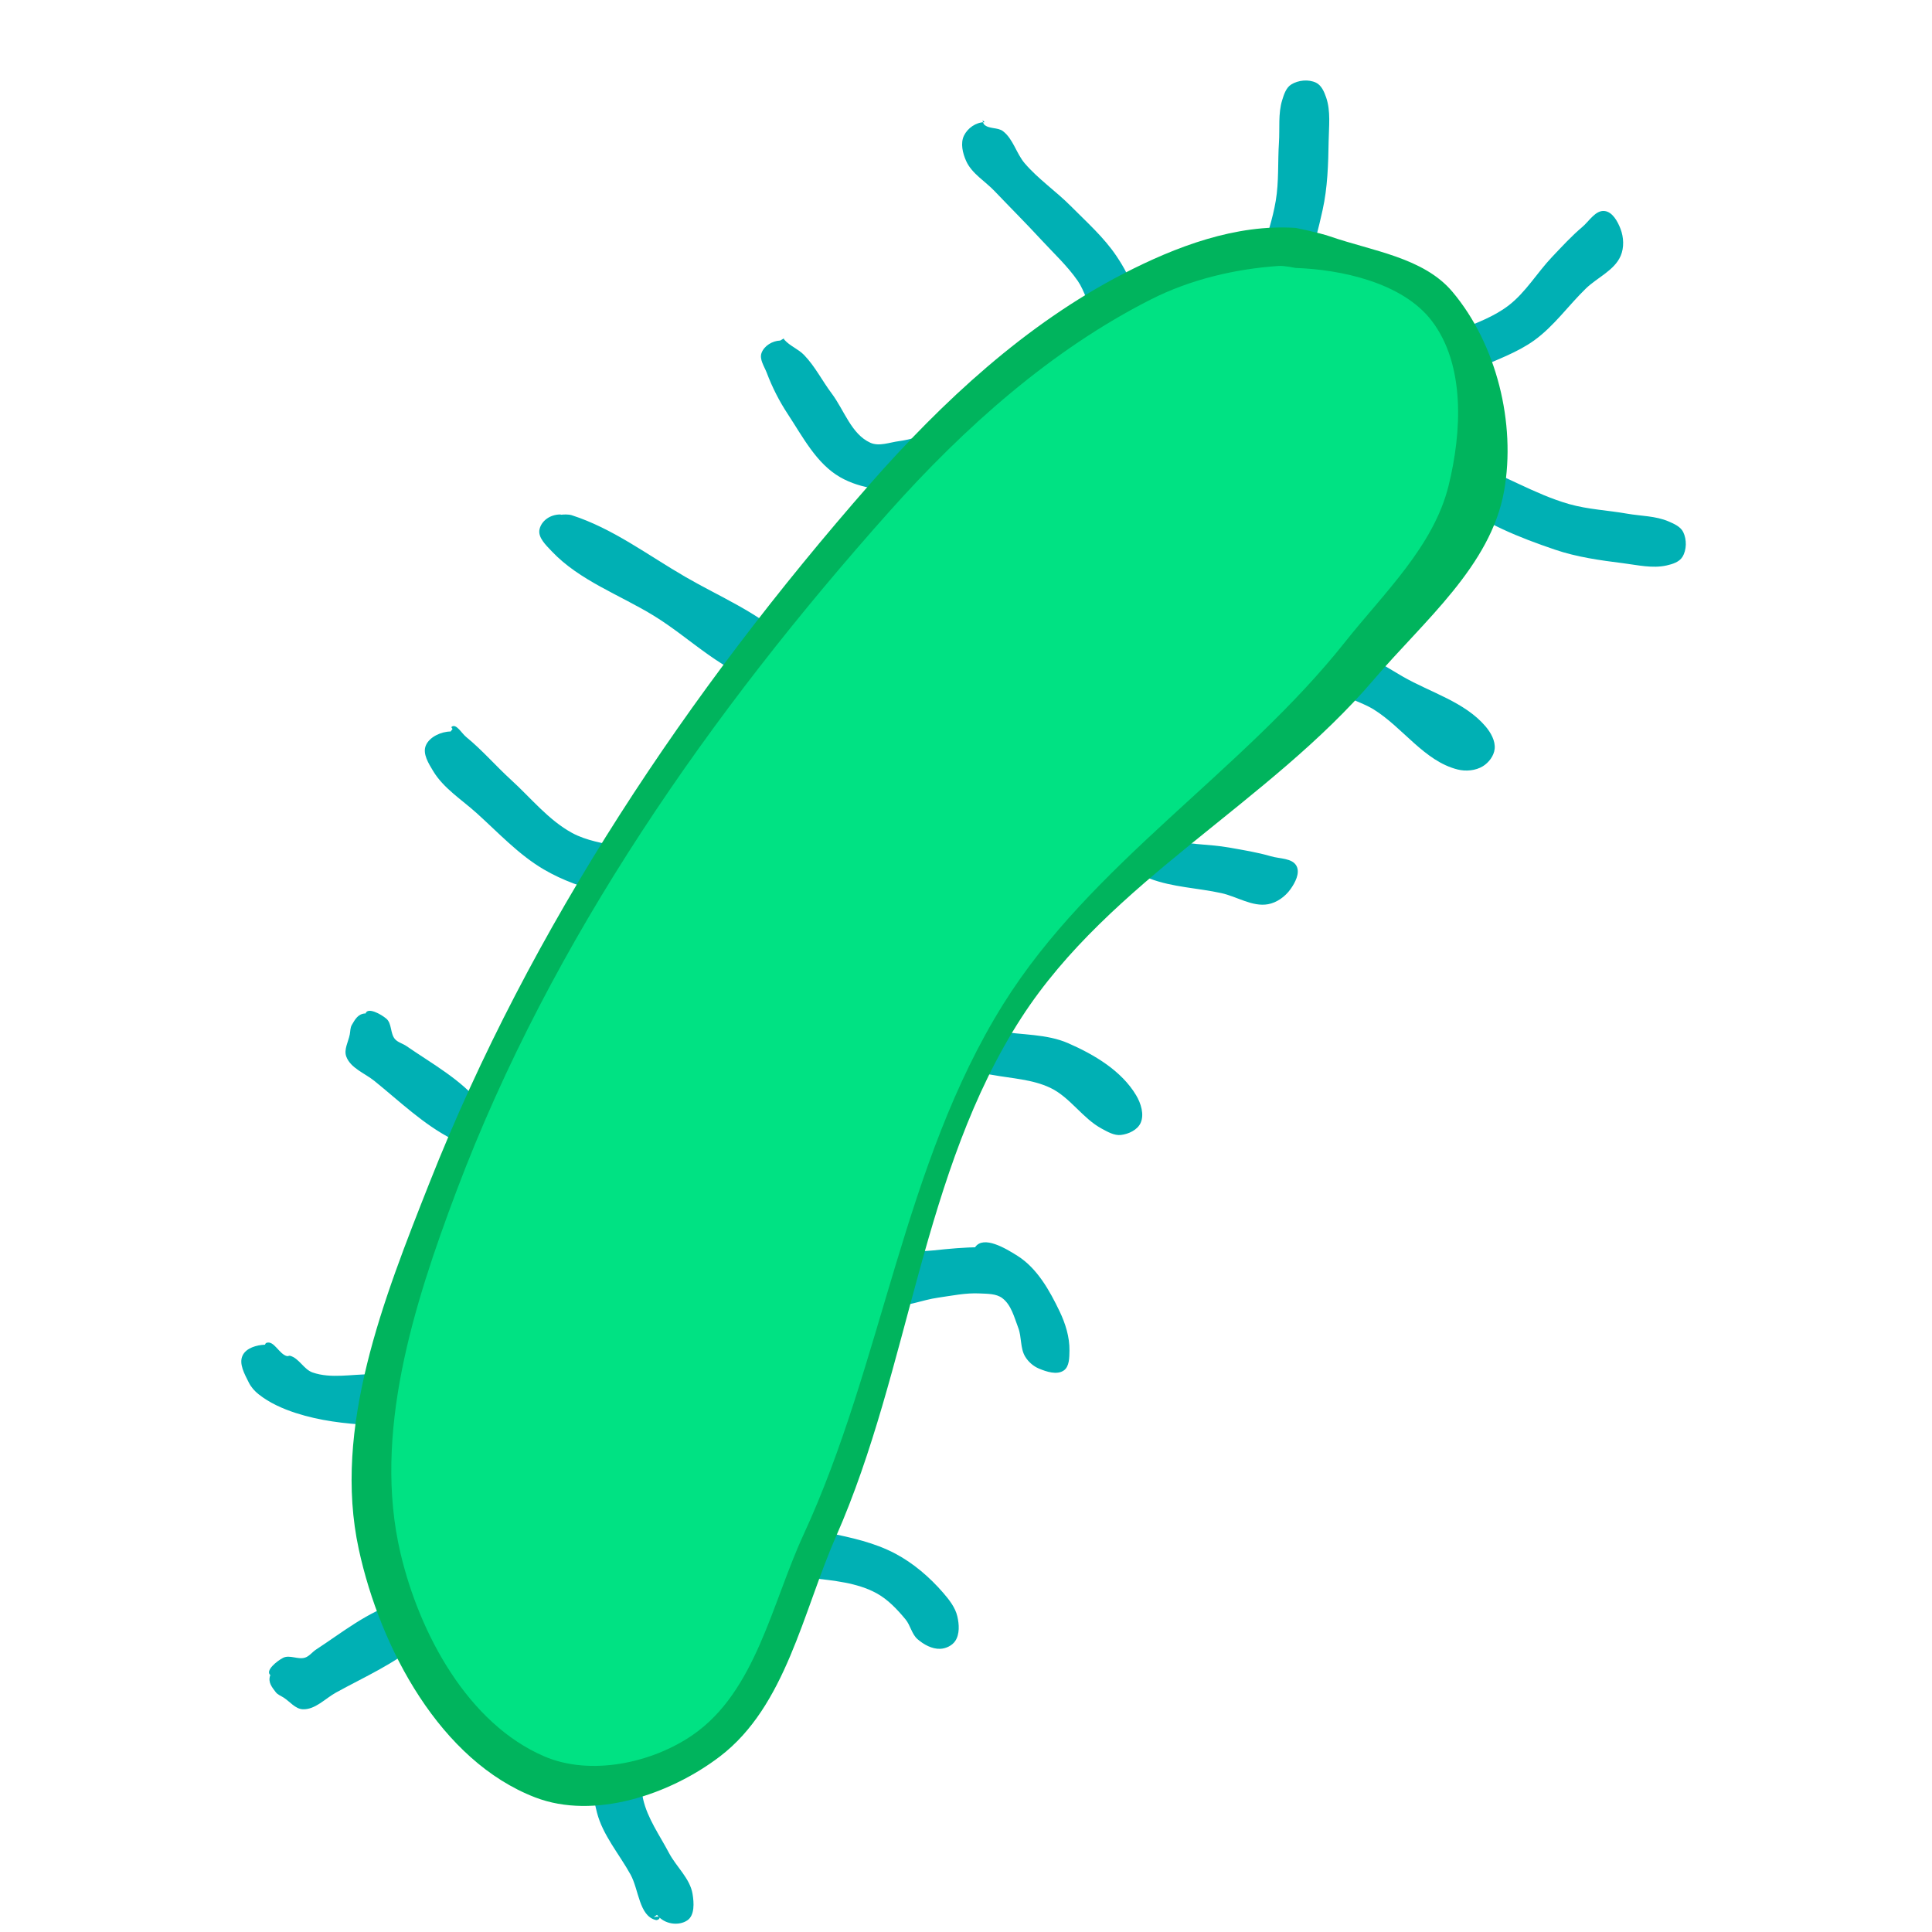
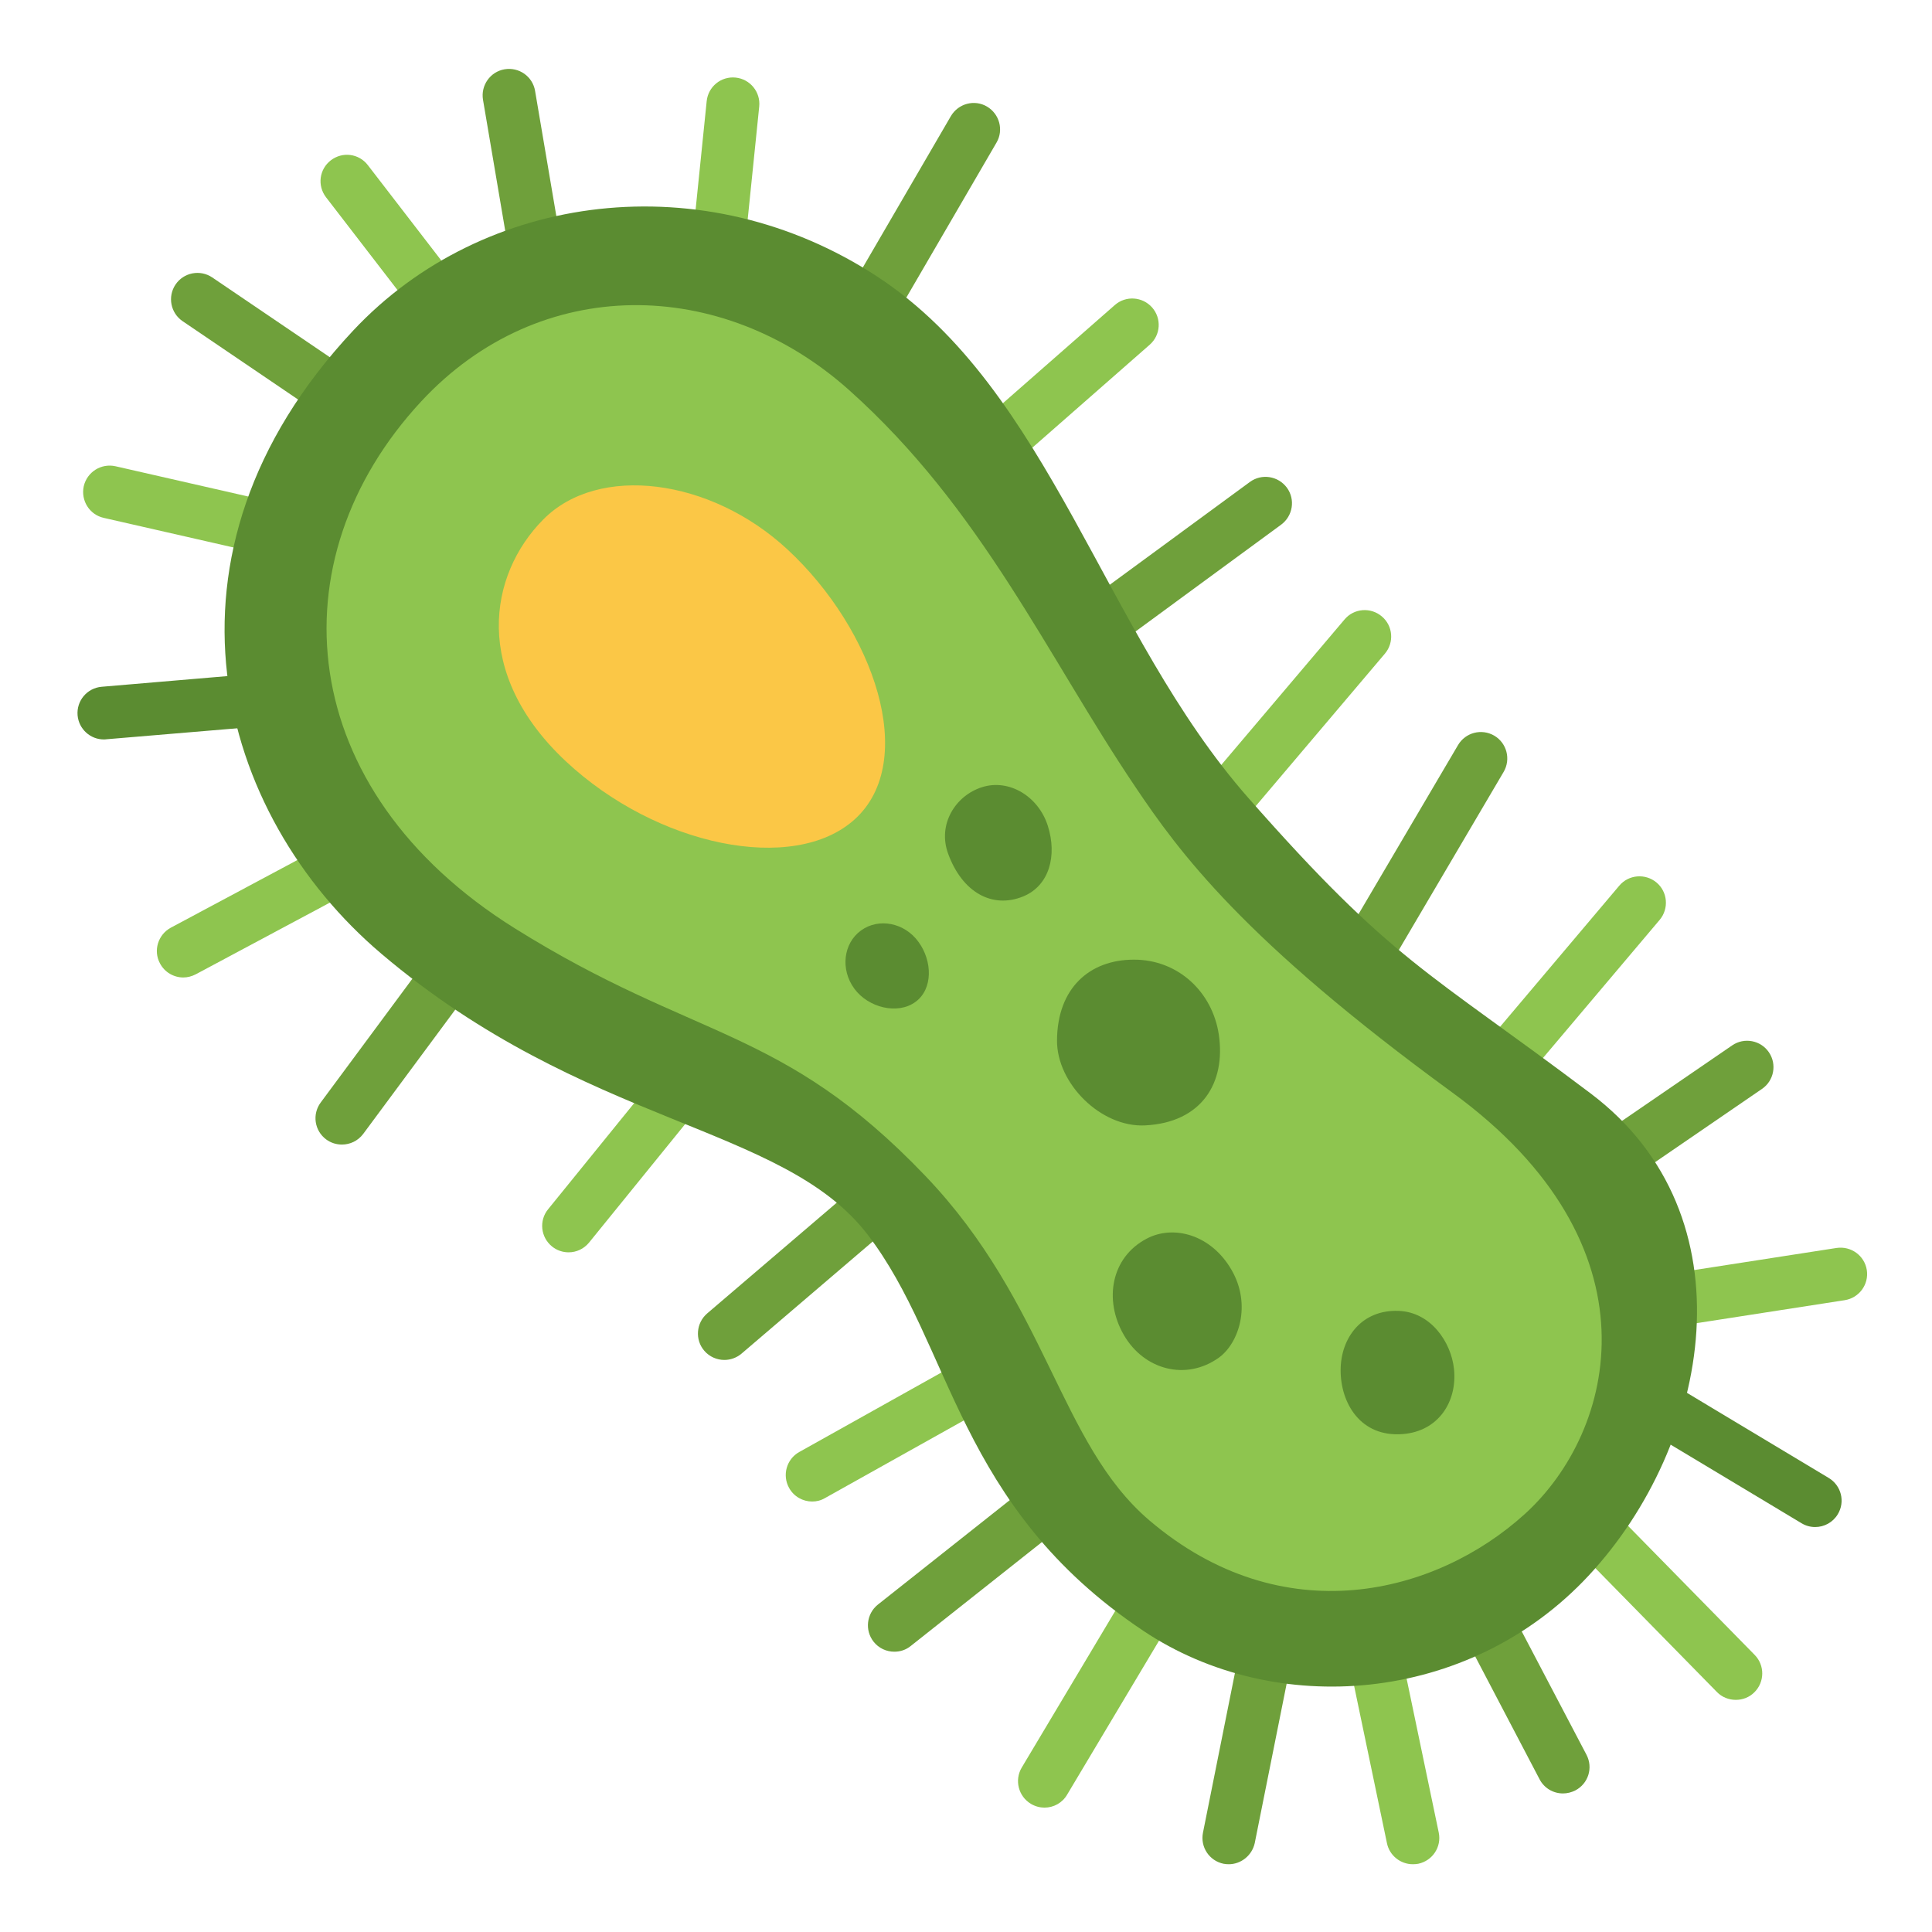
- <svg xmlns="http://www.w3.org/2000/svg" width="128" height="128">
-   <defs>
-     <linearGradient id="a">
-       <stop offset="0" />
-       <stop offset="1" stop-opacity="0" />
-     </linearGradient>
-   </defs>
-   <g stroke-width=".866">
-     <path style="line-height:normal;font-variant-ligatures:normal;font-variant-position:normal;font-variant-caps:normal;font-variant-numeric:normal;font-variant-alternates:normal;font-feature-settings:normal;text-indent:0;text-align:start;text-decoration-line:none;text-decoration-style:solid;text-decoration-color:#000;text-transform:none;text-orientation:mixed;shape-padding:0;isolation:auto;mix-blend-mode:normal" d="M43.528 126.862c.497.645 1.45.75 2.013.364.491-.335.44-1.164.342-1.751-.171-1.03-1.075-1.79-1.562-2.714-.615-1.168-1.423-2.282-1.714-3.57-.319-1.415.268-2.922.018-4.351-.077-.438-.146-.938-.46-1.253-.357-.36-.93-.65-1.423-.533-.606.144-1.043.79-1.266 1.372-.676 1.764-.4 3.839.076 5.667.392 1.506 1.474 2.741 2.225 4.105.554 1.007.562 2.75 1.681 3.01.094.022.263-.071.237-.164-.034-.124-.386-.025-.386-.025M17.9 111c-.162.467.133.797.367 1.108.129.172.35.248.53.365.414.268.771.75 1.264.77.823.034 1.486-.714 2.207-1.111 1.88-1.035 3.895-1.912 5.522-3.311.356-.306.858-.618.896-1.085.052-.626-.39-1.332-.943-1.628-.417-.223-.962-.048-1.415.088-1.984.596-3.656 1.962-5.392 3.094-.25.163-.438.436-.72.53-.462.155-1.029-.208-1.461.016-.422.217-1.208.857-.836 1.15.065.052.162-.189.162-.189M82.184 20.897c.058.719.772 1.441 1.454 1.44.676-.001 1.072-.861 1.436-1.43 1.335-2.089 2.011-4.565 2.55-6.984.332-1.496.378-3.046.402-4.578.015-.964.147-1.976-.165-2.888-.128-.375-.315-.809-.672-.98-.496-.238-1.18-.17-1.646.123-.337.212-.478.655-.595 1.035-.276.895-.153 1.866-.214 2.8-.085 1.29.004 2.6-.213 3.875-.404 2.38-1.514 4.596-2.013 6.959-.026.126-.014.26-.052.384a1.852 1.852 0 0 1-.142.286M93.295 23.316c-.325.55-.114 1.116.198 1.52.377.49 1.098.702 1.715.698.986-.005 1.832-.735 2.73-1.145 1.254-.574 2.588-1.032 3.708-1.838 1.31-.943 2.259-2.307 3.417-3.431.758-.737 1.896-1.2 2.312-2.173.235-.547.202-1.231-.012-1.787-.19-.492-.531-1.122-1.056-1.18-.602-.066-1.014.667-1.476 1.058-.718.607-1.354 1.304-2.002 1.985-.996 1.047-1.747 2.351-2.896 3.227-.93.71-2.056 1.13-3.14 1.57-.903.365-1.913.45-2.785.883-.263.13-.883.265-.718.507.039.057.173-.114.173-.114M17.564 89.089c-.556.019-1.249.214-1.488.709-.27.554.135 1.25.41 1.803.151.304.39.57.657.78.72.569 1.585.952 2.456 1.235 1.57.509 3.24.71 4.889.795 1.083.055 2.243.215 3.248-.192.458-.185.89-.53 1.123-.965.241-.451.431-1.075.187-1.525-.265-.488-.955-.611-1.497-.731-.964-.214-1.974.058-2.96.052-1.294-.009-2.657.304-3.879-.12-.586-.203-.896-.948-1.496-1.107-.063-.016-.13.038-.195.024-.53-.121-.863-1.064-1.373-.877-.126.046-.119.385-.119.385M50.223 100.318c-.75.009-1.518.624-1.644 1.315-.113.614.457 1.234.954 1.613 2.347 1.785 5.95.9 8.539 2.31.757.413 1.372 1.069 1.922 1.733.327.394.41.978.797 1.312.412.356.96.66 1.503.637.375-.015.789-.21.996-.523.3-.455.259-1.1.135-1.631-.138-.589-.54-1.097-.935-1.555-.898-1.036-1.972-1.963-3.184-2.603-2.742-1.448-6.106-1.33-8.922-2.625-.07-.032-.12-.149-.194-.126-.065.02-.078.189-.078.189M64.89 82.635c-.955-.003-2.023.098-3.03.206-1.238.133-2.597-.04-3.698.544-.503.267-1.041.703-1.155 1.261-.108.53.14 1.165.54 1.53.366.337.947.354 1.444.372 1.069.039 2.098-.425 3.157-.574.916-.13 1.839-.328 2.763-.28.506.026 1.083.005 1.49.308.599.447.796 1.277 1.063 1.976.232.61.119 1.345.457 1.902.207.343.536.634.905.789.51.214 1.2.443 1.653.128.374-.26.368-.859.376-1.315.014-.893-.267-1.795-.653-2.6-.664-1.385-1.484-2.85-2.78-3.673-.808-.513-2.249-1.369-2.808-.593-.023.032.06.103.06.103M62.994 68.05c-.814-.01-1.486.675-1.532 1.356-.04.593.643 1.065 1.164 1.352.915.503 2.072.264 3.098.453 1.298.24 2.674.294 3.865.862 1.309.625 2.13 2.02 3.408 2.706.391.211.826.466 1.268.415.504-.058 1.087-.329 1.3-.788.261-.565.024-1.31-.295-1.844-.967-1.622-2.768-2.69-4.499-3.447-1.425-.623-3.065-.538-4.6-.792-1.135-.188-2.508-1.26-3.406-.542-.075.06-.107.25-.018.288.119.05.259-.289.259-.289M70.942 51.66c-.638.032-.994.52-1.16 1.003-.2.584.02 1.302.362 1.816.548.82 1.623 1.124 2.46 1.648 1.17.731 2.286 1.593 3.576 2.084 1.508.574 3.169.615 4.745.962 1.033.228 2.046.922 3.087.734.586-.106 1.14-.51 1.485-.994.306-.43.645-1.062.404-1.532-.276-.538-1.116-.478-1.696-.65-.902-.264-1.835-.411-2.76-.577-1.422-.255-2.924-.164-4.288-.64-1.105-.387-2.075-1.095-3.04-1.758-.802-.552-1.428-1.348-2.27-1.838-.254-.147-.707-.591-.819-.32-.026.064.19.082.19.082M88.906 42.78c-.751.031-1.493.45-1.637 1.089-.142.632.532 1.22 1.002 1.666.753.717 1.867.925 2.75 1.474 1.931 1.202 3.342 3.417 5.548 3.971.547.138 1.197.079 1.677-.216.393-.242.73-.687.779-1.146.057-.536-.26-1.09-.61-1.5-1.384-1.618-3.628-2.232-5.474-3.292-1.264-.726-2.481-1.56-3.834-2.1-.115-.047-.3-.205-.359-.096-.04.076.192.172.192.172M96.677 30.25c-.721-.02-1.516.611-1.59 1.29-.072.671.74 1.159 1.266 1.582 1.931 1.554 4.32 2.496 6.666 3.293 1.45.494 2.987.708 4.506.898.957.12 1.949.362 2.89.15.386-.086.838-.225 1.047-.562.29-.467.297-1.154.056-1.649-.174-.358-.599-.546-.964-.704-.86-.372-1.838-.355-2.76-.517-1.274-.225-2.585-.279-3.83-.633-2.322-.66-4.403-2.004-6.698-2.757-.122-.04-.257-.042-.376-.093-.097-.042-.269-.172-.269-.172M65.235 8.095c-.582-.001-1.129.4-1.368.888-.247.505-.088 1.168.142 1.682.374.836 1.256 1.335 1.888 2 1.03 1.081 2.088 2.135 3.1 3.233.82.89 1.721 1.719 2.409 2.714.465.674.623 1.54 1.14 2.174.315.387.659.921 1.157.95.569.032 1.165-.428 1.437-.93.22-.408.094-.939-.01-1.391-.201-.884-.66-1.704-1.165-2.456-.834-1.24-1.972-2.248-3.024-3.308-.978-.985-2.15-1.779-3.052-2.833-.556-.65-.759-1.602-1.435-2.125-.35-.27-.934-.132-1.249-.441-.073-.072-.107-.289-.107-.289M51.695 22.562c-.53.017-1.059.35-1.237.81-.166.43.182.906.345 1.336.36.952.827 1.872 1.388 2.723.998 1.516 1.902 3.288 3.478 4.188 1.384.79 3.137.96 4.718.764.85-.105 1.658-.524 2.359-1.016.338-.237.746-.503.846-.903.139-.551.014-1.304-.438-1.646-.438-.332-1.1-.034-1.647.024-.653.069-1.281.3-1.933.383-.633.08-1.33.371-1.911.108-1.26-.569-1.73-2.156-2.559-3.262-.629-.837-1.104-1.799-1.832-2.552-.38-.394-.937-.594-1.3-1.004a.508.508 0 0 1-.051-.088M37.125 34.085c-.694 0-1.256.431-1.38.982-.123.543.429 1.054.811 1.459 1.842 1.947 4.518 2.885 6.8 4.292 2.445 1.509 4.584 3.797 7.382 4.449.505.117 1.09.108 1.549-.132.455-.237.966-.672.983-1.185.023-.65-.665-1.14-1.141-1.584-1.928-1.795-4.446-2.828-6.725-4.148-2.47-1.43-4.807-3.211-7.524-4.083-.126-.04-.262-.045-.395-.05-.104-.003-.311.017-.311.017M29.853 48.464c-.61.002-1.409.352-1.645.937-.22.544.19 1.187.493 1.689.688 1.138 1.881 1.882 2.87 2.773 1.438 1.295 2.778 2.752 4.447 3.733 1.265.744 2.684 1.242 4.115 1.57.95.22 1.962.469 2.915.258.507-.112 1.097-.325 1.348-.779.222-.399.156-.959-.046-1.368-.194-.392-.615-.654-1.014-.832-.71-.316-1.544-.182-2.302-.349-1.062-.234-2.178-.392-3.133-.913-1.563-.853-2.716-2.306-4.032-3.506-1.017-.927-1.92-1.982-2.986-2.852-.304-.247-.669-.922-.966-.668-.038.033.066.137.066.137M24.198 67.143c-.494.026-.688.425-.887.759-.11.184-.097.418-.137.629-.092.485-.403.998-.235 1.461.281.775 1.224 1.105 1.865 1.622 1.67 1.348 3.244 2.881 5.155 3.857.418.214.896.56 1.344.419.598-.189 1.085-.866 1.15-1.49.048-.47-.321-.908-.618-1.275-1.303-1.612-3.2-2.642-4.906-3.82-.245-.17-.569-.24-.764-.465-.317-.37-.196-1.031-.566-1.347-.361-.308-1.251-.794-1.382-.338-.023.08.237.079.237.079" color="#000" font-weight="400" font-family="sans-serif" white-space="normal" overflow="visible" fill="#00b0b4" stroke-width="2.598" stroke-linecap="round" stroke-linejoin="round" />
-     <path d="M95.723 20.617c-8.088-10.393-28.606 2.386-37.656 11.953-20.158 21.31-48.965 73.84-21.93 85.223 18.372 7.736 20.587-34.142 31.011-51.134 9.446-15.396 39.67-31.788 28.575-46.042z" fill="#00e283" stroke-width="2.165" />
-     <path style="line-height:normal;font-variant-ligatures:normal;font-variant-position:normal;font-variant-caps:normal;font-variant-numeric:normal;font-variant-alternates:normal;font-feature-settings:normal;text-indent:0;text-align:start;text-decoration-line:none;text-decoration-style:solid;text-decoration-color:#000;text-transform:none;text-orientation:mixed;shape-padding:0;isolation:auto;mix-blend-mode:normal" d="M74.428 18.134c-6.466 3.335-11.996 8.47-16.794 13.938C45.597 45.79 35.15 61.418 28.444 78.39c-3.026 7.658-6.421 16.21-4.673 24.256 1.427 6.57 5.414 14.024 11.689 16.437 3.899 1.5 8.914-.179 12.235-2.712 4.37-3.334 5.484-9.553 7.698-14.585 4.902-11.14 5.674-24.166 12.29-34.381 5.863-9.05 16.357-14.183 23.347-22.394 3.28-3.853 7.742-7.509 8.622-12.49.792-4.474-.5-9.718-3.427-13.192-1.911-2.269-5.305-2.696-8.108-3.666-.738-.256-2.276-.563-2.276-.563-3.965-.263-7.915 1.228-11.413 3.033zm20.44 3.137c2.213 2.908 1.98 7.358 1.105 10.905-.993 4.022-4.288 7.117-6.863 10.363-6.834 8.612-16.816 14.66-22.64 23.984-6.627 10.61-7.98 23.766-13.222 35.125-2.12 4.595-3.18 10.41-7.343 13.29-2.727 1.885-6.796 2.735-9.843 1.427-5.053-2.17-8.27-8.113-9.529-13.466-1.855-7.883.861-16.431 3.717-24.01 6.275-16.646 16.835-31.734 28.678-45.008 4.95-5.548 10.695-10.687 17.328-14.046 2.602-1.317 5.553-2.017 8.461-2.216.374-.026 1.116.134 1.116.134 2.954.099 7.08.945 9.036 3.518z" color="#000" font-weight="400" font-family="sans-serif" white-space="normal" overflow="visible" fill="#00b45d" stroke-width="2.165" />
+ <svg xmlns="http://www.w3.org/2000/svg" width="100%" height="100%" viewBox="0 0 128 128" version="1.1" xml:space="preserve" style="fill-rule:evenodd;clip-rule:evenodd;stroke-linejoin:round;stroke-miterlimit:2;">
+   <g>
+     <path d="M65.82,31.35C65.33,31.35 64.85,31.15 64.5,30.75C63.86,30.02 63.93,28.92 64.66,28.28L73.86,20.21C74.59,19.57 75.69,19.65 76.33,20.37C76.97,21.1 76.9,22.2 76.17,22.84L66.97,30.91C66.65,31.2 66.23,31.35 65.82,31.35Z" style="fill:rgb(142,197,79);fill-rule:nonzero;" />
+   </g>
+   <g>
+     <path d="M47.62,17.83C47.56,17.83 47.5,17.83 47.44,17.82C46.48,17.72 45.78,16.86 45.88,15.9L46.82,6.7C46.92,5.74 47.77,5.04 48.74,5.14C49.7,5.24 50.4,6.1 50.3,7.06L49.36,16.26C49.27,17.16 48.5,17.83 47.62,17.83Z" style="fill:rgb(142,197,79);fill-rule:nonzero;" />
+   </g>
+   <g>
+     <path d="M29.93,22.76C29.41,22.76 28.89,22.53 28.54,22.08L21.6,13.07C21.01,12.3 21.15,11.21 21.92,10.62C22.69,10.03 23.78,10.17 24.37,10.94L31.31,19.95C31.9,20.72 31.76,21.81 30.99,22.4C30.67,22.64 30.3,22.76 29.93,22.76Z" style="fill:rgb(142,197,79);fill-rule:nonzero;" />
+   </g>
+   <g>
+     <path d="M17.96,36.79C17.83,36.79 17.7,36.78 17.57,36.75L6.87,34.31C5.93,34.1 5.34,33.16 5.55,32.21C5.77,31.27 6.7,30.68 7.65,30.89L18.35,33.33C19.29,33.54 19.88,34.48 19.67,35.43C19.48,36.24 18.76,36.79 17.96,36.79Z" style="fill:rgb(142,197,79);fill-rule:nonzero;" />
+   </g>
+   <g>
+     <path d="M12.14,64.76C11.52,64.76 10.91,64.42 10.6,63.83C10.14,62.98 10.47,61.92 11.32,61.46L22.21,55.64C23.06,55.18 24.12,55.51 24.58,56.36C25.04,57.21 24.71,58.27 23.86,58.73L12.97,64.55C12.7,64.69 12.42,64.76 12.14,64.76Z" style="fill:rgb(142,197,79);fill-rule:nonzero;" />
+   </g>
+   <g>
+     <path d="M37.67,82.97C37.28,82.97 36.89,82.84 36.57,82.58C35.82,81.97 35.7,80.87 36.31,80.12L44.38,70.17C44.99,69.42 46.09,69.31 46.84,69.91C47.59,70.52 47.71,71.62 47.1,72.37L39.03,82.32C38.68,82.75 38.18,82.97 37.67,82.97Z" style="fill:rgb(142,197,79);fill-rule:nonzero;" />
+   </g>
+   <g>
+     <path d="M53.81,99.48C53.2,99.48 52.6,99.16 52.28,98.58C51.81,97.74 52.11,96.67 52.95,96.2L64.02,90.01C64.86,89.54 65.93,89.84 66.4,90.68C66.87,91.52 66.57,92.59 65.73,93.06L54.66,99.25C54.39,99.41 54.1,99.48 53.81,99.48Z" style="fill:rgb(142,197,79);fill-rule:nonzero;" />
+   </g>
+   <g>
+     <path d="M69.2,119.76C68.9,119.76 68.59,119.68 68.3,119.51C67.47,119.01 67.2,117.94 67.69,117.11L75.2,104.53C75.7,103.7 76.77,103.43 77.6,103.92C78.43,104.42 78.7,105.49 78.21,106.32L70.7,118.9C70.38,119.45 69.8,119.76 69.2,119.76Z" style="fill:rgb(142,197,79);fill-rule:nonzero;" />
+   </g>
+   <g>
+     <path d="M93.6,123.51C92.79,123.51 92.06,122.94 91.89,122.12L89.07,108.61C88.87,107.66 89.48,106.74 90.43,106.54C91.37,106.34 92.3,106.95 92.5,107.9L95.32,121.41C95.52,122.36 94.91,123.28 93.96,123.48C93.84,123.5 93.72,123.51 93.6,123.51Z" style="fill:rgb(142,197,79);fill-rule:nonzero;" />
+   </g>
+   <g>
+     <path d="M115,112.62C114.55,112.62 114.09,112.45 113.75,112.1L104.36,102.53C103.68,101.84 103.69,100.73 104.38,100.05C105.07,99.37 106.18,99.38 106.86,100.07L116.25,109.64C116.93,110.33 116.92,111.44 116.23,112.12C115.89,112.46 115.45,112.62 115,112.62Z" style="fill:rgb(142,197,79);fill-rule:nonzero;" />
+   </g>
+   <g>
+     <path d="M111.06,87.85C110.21,87.85 109.47,87.23 109.33,86.37C109.18,85.41 109.84,84.52 110.79,84.37L121.68,82.68C122.64,82.54 123.53,83.19 123.68,84.14C123.83,85.1 123.17,85.99 122.22,86.14L111.33,87.83C111.24,87.84 111.15,87.85 111.06,87.85Z" style="fill:rgb(142,197,79);fill-rule:nonzero;" />
+   </g>
+   <g>
+     <path d="M99.42,72.45C99.02,72.45 98.62,72.31 98.29,72.04C97.55,71.42 97.46,70.31 98.08,69.57L107.28,58.68C107.9,57.94 109.01,57.85 109.75,58.47C110.49,59.09 110.58,60.2 109.96,60.94L100.76,71.83C100.41,72.24 99.92,72.45 99.42,72.45Z" style="fill:rgb(142,197,79);fill-rule:nonzero;" />
+   </g>
+   <g>
+     <path d="M81.03,55C80.63,55 80.23,54.86 79.9,54.58C79.16,53.96 79.07,52.85 79.7,52.11L89.08,41.04C89.7,40.3 90.81,40.21 91.55,40.84C92.29,41.46 92.38,42.57 91.75,43.31L82.37,54.38C82.02,54.79 81.52,55 81.03,55Z" style="fill:rgb(142,197,79);fill-rule:nonzero;" />
+   </g>
+   <g>
+     <path d="M57.19,22.9C56.89,22.9 56.59,22.82 56.31,22.66C55.47,22.17 55.19,21.1 55.68,20.27L63,7.69C63.49,6.86 64.56,6.57 65.39,7.06C66.22,7.55 66.51,8.62 66.02,9.45L58.7,22.03C58.38,22.59 57.79,22.9 57.19,22.9Z" style="fill:rgb(111,160,59);fill-rule:nonzero;" />
+   </g>
+   <g>
+     <path d="M72.58,43.36C72.04,43.36 71.51,43.11 71.17,42.64C70.6,41.86 70.77,40.77 71.55,40.19L82.81,31.93C83.59,31.36 84.68,31.53 85.26,32.31C85.83,33.09 85.66,34.18 84.88,34.76L73.62,43.02C73.3,43.25 72.94,43.36 72.58,43.36Z" style="fill:rgb(111,160,59);fill-rule:nonzero;" />
+   </g>
+   <g>
+     <path d="M90.6,64.76C90.3,64.76 89.99,64.68 89.71,64.52C88.88,64.03 88.6,62.96 89.09,62.12L96.6,49.36C97.09,48.53 98.16,48.25 99,48.74C99.83,49.23 100.11,50.3 99.62,51.14L92.11,63.9C91.78,64.45 91.2,64.76 90.6,64.76Z" style="fill:rgb(111,160,59);fill-rule:nonzero;" />
+   </g>
+   <g>
+     <path d="M105.62,79.4C105.06,79.4 104.51,79.13 104.17,78.64C103.62,77.84 103.83,76.75 104.62,76.21L114.76,69.26C115.56,68.71 116.65,68.92 117.19,69.71C117.74,70.51 117.53,71.6 116.74,72.14L106.6,79.09C106.3,79.3 105.96,79.4 105.62,79.4Z" style="fill:rgb(111,160,59);fill-rule:nonzero;" />
+   </g>
+   <g>
+     <path d="M103.55,118.82C102.92,118.82 102.31,118.48 102,117.88L96,106.43C95.55,105.57 95.88,104.52 96.74,104.07C97.6,103.62 98.65,103.95 99.1,104.81L105.11,116.26C105.56,117.12 105.23,118.17 104.37,118.62C104.11,118.75 103.83,118.82 103.55,118.82Z" style="fill:rgb(111,160,59);fill-rule:nonzero;" />
+   </g>
+   <g>
+     <path d="M81.41,123.51C81.3,123.51 81.18,123.5 81.07,123.48C80.12,123.29 79.51,122.37 79.7,121.42L82.33,108.28C82.52,107.33 83.45,106.71 84.39,106.91C85.34,107.1 85.95,108.02 85.76,108.97L83.13,122.11C82.95,122.93 82.22,123.51 81.41,123.51Z" style="fill:rgb(111,160,59);fill-rule:nonzero;" />
+   </g>
+   <g>
+     <path d="M59.25,109.43C58.73,109.43 58.22,109.2 57.88,108.77C57.28,108.01 57.41,106.91 58.16,106.31L68.11,98.43C68.87,97.83 69.97,97.96 70.57,98.71C71.17,99.47 71.04,100.57 70.29,101.17L60.34,109.05C60.02,109.31 59.64,109.43 59.25,109.43Z" style="fill:rgb(111,160,59);fill-rule:nonzero;" />
+   </g>
+   <g>
+     <path d="M47.99,90.1C47.5,90.1 47,89.89 46.66,89.49C46.03,88.76 46.12,87.65 46.85,87.02L57.17,78.2C57.9,77.57 59.01,77.66 59.64,78.39C60.27,79.12 60.18,80.23 59.45,80.86L49.13,89.68C48.8,89.96 48.39,90.1 47.99,90.1Z" style="fill:rgb(111,160,59);fill-rule:nonzero;" />
+   </g>
+   <g>
+     <path d="M22.65,75.83C22.29,75.83 21.92,75.72 21.61,75.49C20.83,74.91 20.67,73.82 21.25,73.04L28.76,62.9C29.33,62.12 30.43,61.96 31.21,62.54C31.99,63.12 32.15,64.21 31.57,64.99L24.06,75.13C23.71,75.59 23.19,75.83 22.65,75.83Z" style="fill:rgb(111,160,59);fill-rule:nonzero;" />
+   </g>
+   <g>
+     <path d="M24.15,29.09C23.81,29.09 23.47,28.99 23.17,28.79L12.1,21.28C11.3,20.74 11.09,19.65 11.63,18.85C12.17,18.05 13.26,17.84 14.06,18.38L25.13,25.89C25.93,26.43 26.14,27.52 25.6,28.32C25.26,28.82 24.71,29.09 24.15,29.09Z" style="fill:rgb(111,160,59);fill-rule:nonzero;" />
+   </g>
+   <g>
+     <path d="M35.6,19.15C34.76,19.15 34.02,18.55 33.88,17.69L32,6.61C31.84,5.66 32.48,4.75 33.43,4.59C34.39,4.43 35.29,5.07 35.45,6.02L37.33,17.09C37.49,18.04 36.85,18.95 35.9,19.11C35.8,19.14 35.7,19.15 35.6,19.15Z" style="fill:rgb(111,160,59);fill-rule:nonzero;" />
+   </g>
+   <path d="M23.4,21.9C9.51,36.73 14.39,53.97 25.28,63.2C38.79,74.65 51.84,74.46 57.47,81.78C63.1,89.1 63.38,99.8 75.77,108.06C84.45,113.85 97.28,112.94 105.24,104.4C113.37,95.68 116.13,80.54 105.38,72.44C94.54,64.27 92.29,63.76 82.71,52.87C73.13,41.98 69.58,25.84 58.13,18.33C46.68,10.82 32.03,12.69 23.4,21.9Z" style="fill:rgb(91,140,49);fill-rule:nonzero;" />
+   <path d="M27.91,26.59C18.15,37.1 19.45,52.34 34.1,61.5C46.11,69.01 51.78,67.94 61.32,77.92C69.39,86.37 70.18,95.64 76.15,100.73C84.97,108.24 95.12,105.66 101.02,100.31C107.07,94.82 110.12,82.52 96.23,72.39C82.34,62.26 78.12,56.45 75.21,52.12C69.39,43.49 65.07,33.72 56.25,25.84C47.82,18.31 35.77,18.13 27.91,26.59Z" style="fill:rgb(142,197,79);fill-rule:nonzero;" />
+   <path d="M81.59,84.13C82.94,86.46 82.06,89.01 80.75,89.95C78.6,91.49 75.81,90.78 74.46,88.45C73.11,86.12 73.62,83.3 75.96,82.07C77.74,81.12 80.24,81.79 81.59,84.13Z" style="fill:rgb(91,140,49);fill-rule:nonzero;" />
+   <path d="M96.33,90.69C96.56,92.86 95.3,94.82 92.95,95.01C90.14,95.24 88.82,92.96 88.82,90.79C88.82,88.62 90.23,86.75 92.67,86.85C94.79,86.93 96.14,88.91 96.33,90.69Z" style="fill:rgb(91,140,49);fill-rule:nonzero;" />
+   <path d="M80.75,68.55C81.22,71.74 79.62,74.37 75.87,74.56C72.94,74.71 70.01,71.78 70.03,68.93C70.05,65.46 72.19,63.58 75.12,63.58C78.05,63.57 80.33,65.72 80.75,68.55Z" style="fill:rgb(91,140,49);fill-rule:nonzero;" />
+   <path d="M52.17,36.4C57.93,41.74 60.87,50.43 56.63,54.28C52.59,57.94 43.49,56.06 37.48,50.43C31.28,44.62 32.36,38.08 35.99,34.42C39.64,30.72 47.08,31.68 52.17,36.4Z" style="fill:rgb(251,199,70);fill-rule:nonzero;" />
+   <path d="M69.42,54.71C70.05,56.69 69.52,58.68 67.79,59.39C65.73,60.23 63.75,59.11 62.82,56.57C62.1,54.63 63.29,52.71 65.07,52.15C66.84,51.59 68.79,52.74 69.42,54.71Z" style="fill:rgb(91,140,49);fill-rule:nonzero;" />
+   <path d="M60.85,62.4C61.78,63.67 61.82,65.53 60.65,66.38C59.48,67.24 57.53,66.77 56.6,65.5C55.67,64.23 55.87,62.5 57.04,61.65C58.22,60.79 59.93,61.13 60.85,62.4Z" style="fill:rgb(91,140,49);fill-rule:nonzero;" />
+   <g>
+     <path d="M6.88,48.99C5.98,48.99 5.22,48.3 5.14,47.39C5.06,46.43 5.77,45.58 6.74,45.5L17.81,44.56C18.77,44.47 19.62,45.19 19.7,46.16C19.78,47.12 19.07,47.97 18.1,48.05L7.03,48.98C6.98,48.99 6.93,48.99 6.88,48.99Z" style="fill:rgb(91,140,49);fill-rule:nonzero;" />
+   </g>
+   <g>
+     <path d="M120.26,101.17C119.95,101.17 119.64,101.09 119.36,100.92L108.1,94.16C107.27,93.66 107,92.59 107.5,91.76C108,90.93 109.07,90.66 109.9,91.16L121.16,97.92C121.99,98.42 122.26,99.49 121.76,100.32C121.43,100.87 120.85,101.17 120.26,101.17Z" style="fill:rgb(91,140,49);fill-rule:nonzero;" />
  </g>
</svg>
